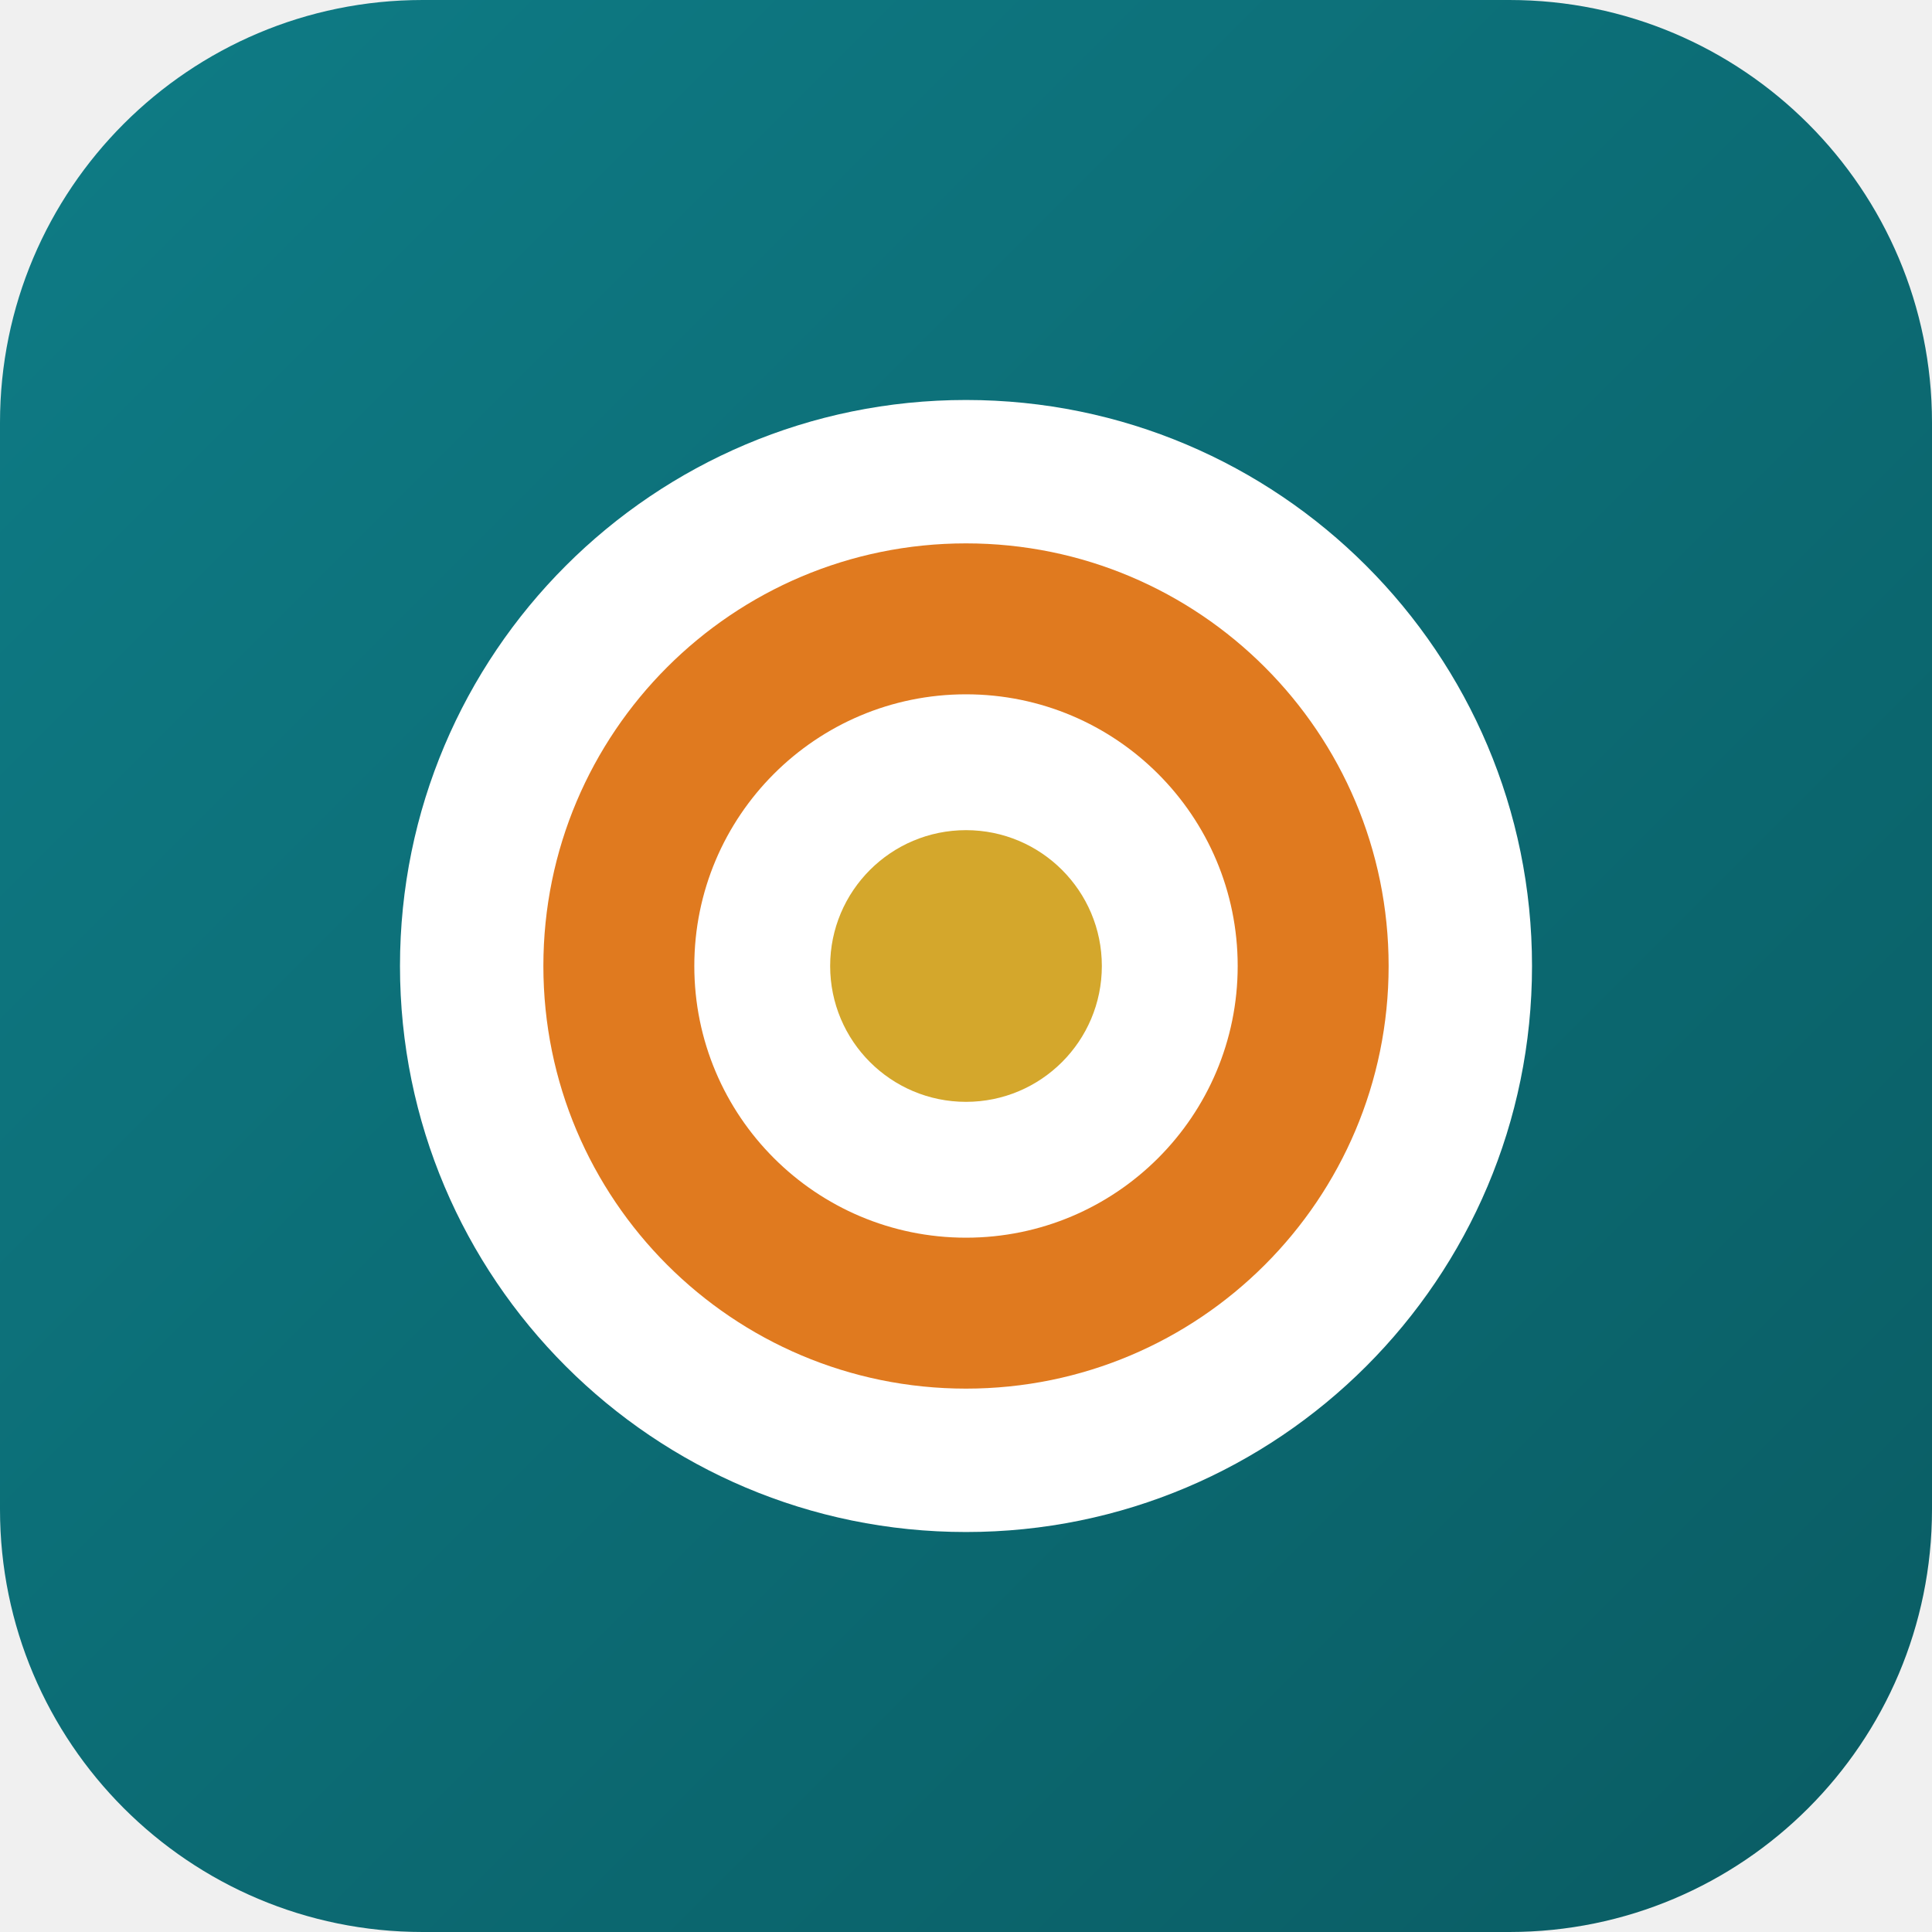
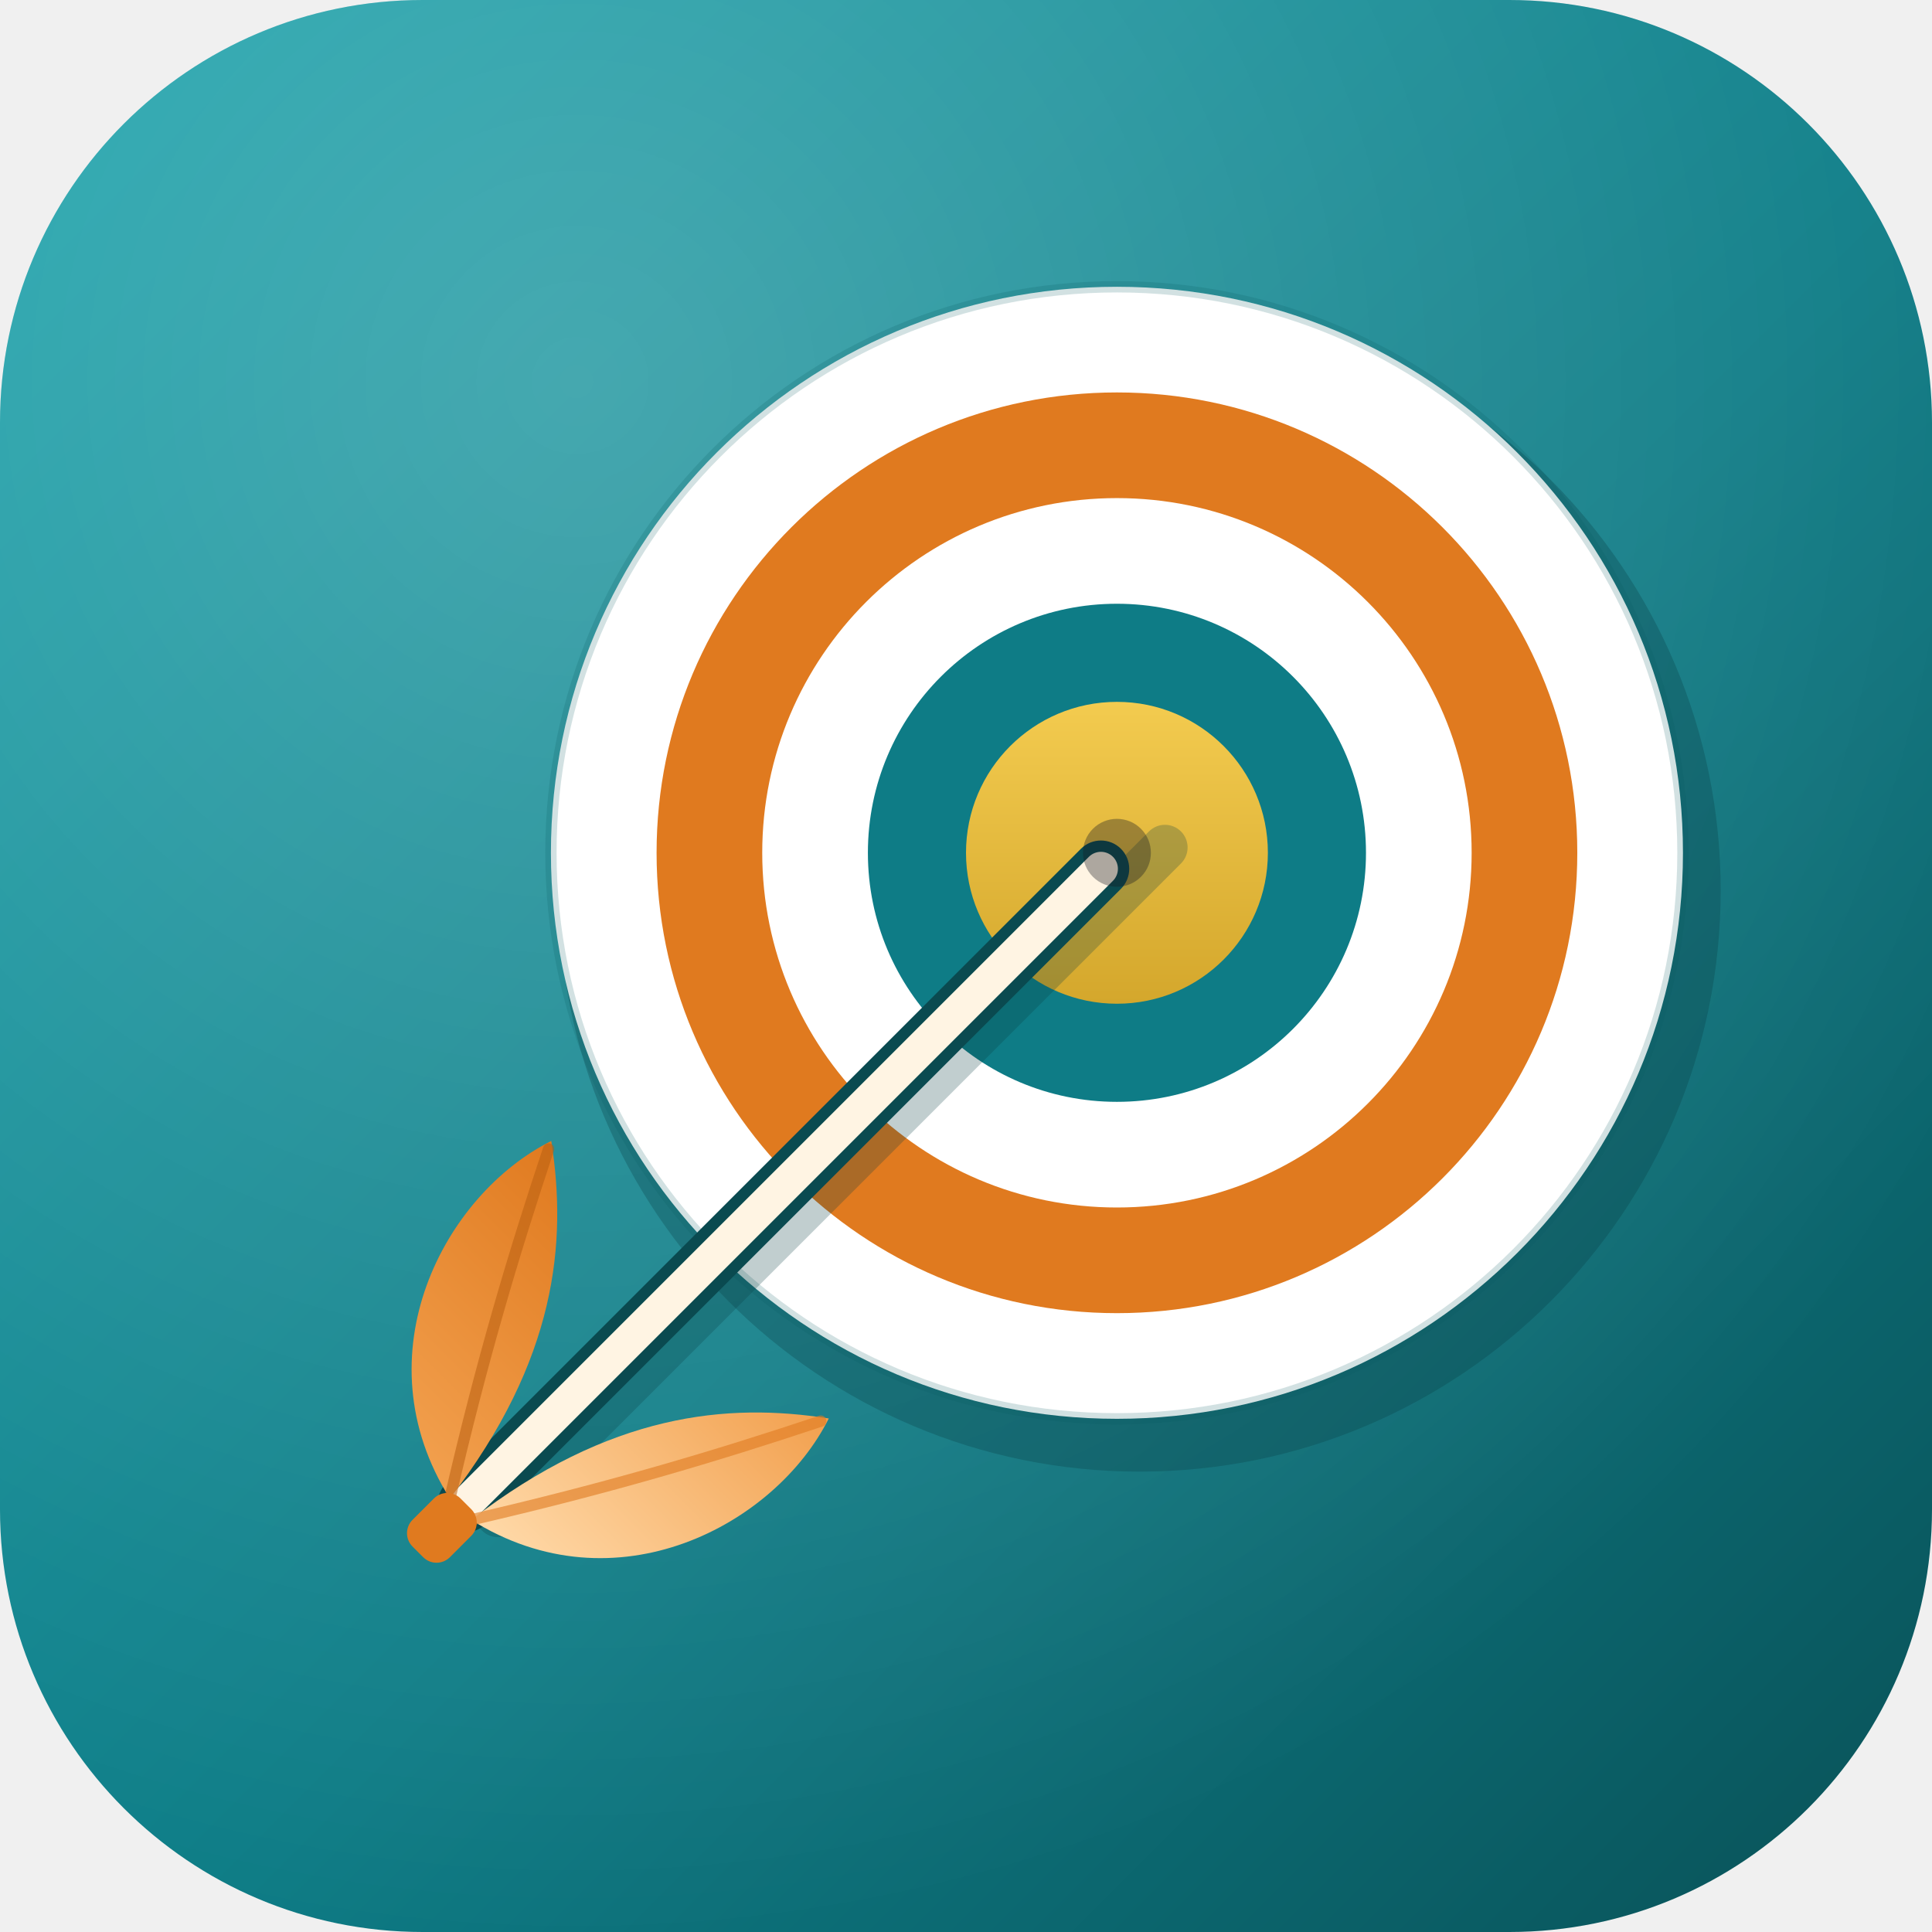
<svg xmlns="http://www.w3.org/2000/svg" viewBox="0 0 512 512">
  <defs>
-     <linearGradient id="g" x1="0" y1="0" x2="1" y2="1">
-       <stop offset="0" stop-color="#0E7C86" />
-       <stop offset="1" stop-color="#0A5C63" />
+     <linearGradient id="bg" x1="0" y1="0" x2="1" y2="1">
+       <stop offset="0" stop-color="#14A0A9" />
+       <stop offset="0.55" stop-color="#0E7C86" />
+       <stop offset="1" stop-color="#095157" />
+     </linearGradient>
+     <radialGradient id="glow" cx="0.3" cy="0.2" r="0.8">
+       <stop offset="0" stop-color="#FFFFFF" stop-opacity="0.22" />
+       <stop offset="1" stop-color="#FFFFFF" stop-opacity="0" />
+     </radialGradient>
+     <linearGradient id="gold" x1="0" y1="0" x2="0" y2="1">
+       <stop offset="0" stop-color="#F3CB4F" />
+       <stop offset="1" stop-color="#D4A72C" />
+     </linearGradient>
+     <linearGradient id="leafA" x1="0" y1="0" x2="1" y2="0">
+       <stop offset="0" stop-color="#F2A04E" />
+       <stop offset="1" stop-color="#E07A1F" />
+     </linearGradient>
+     <linearGradient id="leafB" x1="0" y1="0" x2="1" y2="0">
+       <stop offset="0" stop-color="#FFD9A8" />
+       <stop offset="1" stop-color="#F2A04E" />
    </linearGradient>
  </defs>
-   <rect width="512" height="512" rx="112" fill="url(#g)" />
-   <circle cx="256" cy="256" r="150" fill="#fff" />
-   <circle cx="256" cy="256" r="112" fill="#E07A1F" />
-   <circle cx="256" cy="256" r="72" fill="#fff" />
-   <circle cx="256" cy="256" r="36" fill="#D4A72C" />
+   <g id="bgshape">
+     <rect width="512" height="512" rx="112" fill="url(#bg)" />
+     <rect width="512" height="512" rx="112" fill="url(#glow)" />
+   </g>
+   <g id="art">
+     <circle cx="296" cy="226" r="154" fill="#063B40" opacity="0.28" transform="translate(6 10)" />
+     <circle cx="296" cy="226" r="150" fill="#FFFFFF" />
+     <circle cx="296" cy="226" r="122" fill="#E07A1F" />
+     <circle cx="296" cy="226" r="94" fill="#FFFFFF" />
+     <circle cx="296" cy="226" r="66" fill="#0E7C86" />
+     <circle cx="296" cy="226" r="40" fill="url(#gold)" />
+     <circle cx="296" cy="226" r="150" fill="none" stroke="#0A5C63" stroke-opacity="0.18" stroke-width="3" />
+     <g transform="translate(296 226) rotate(-45)">
+       <rect x="-250" y="-6" width="262" height="12" rx="6" fill="#063B40" opacity="0.25" transform="translate(4 8)" />
+       <rect x="-250" y="-6" width="250" height="12" rx="6" fill="#FFF4E3" stroke="#0A4A50" stroke-width="3" />
+       <circle cx="0" cy="0" r="9" fill="#14181F" opacity="0.35" />
+       <path d="M -246 -4 C -236 -48, -190 -62, -160 -52 C -176 -30, -200 -10, -246 -4 Z" fill="url(#leafA)" />
+       <path d="M -246 -4 C -214 -24, -188 -38, -162 -51" fill="none" stroke="#B85E10" stroke-width="3" stroke-linecap="round" opacity="0.55" />
+       <path d="M -246 4 C -236 48, -190 62, -160 52 C -176 30, -200 10, -246 4 Z" fill="url(#leafB)" />
+       <path d="M -246 4 C -214 24, -188 38, -162 51" fill="none" stroke="#E07A1F" stroke-width="3" stroke-linecap="round" opacity="0.6" />
+       <rect x="-262" y="-7" width="18" height="14" rx="5" fill="#E07A1F" />
+     </g>
+   </g>
</svg>
